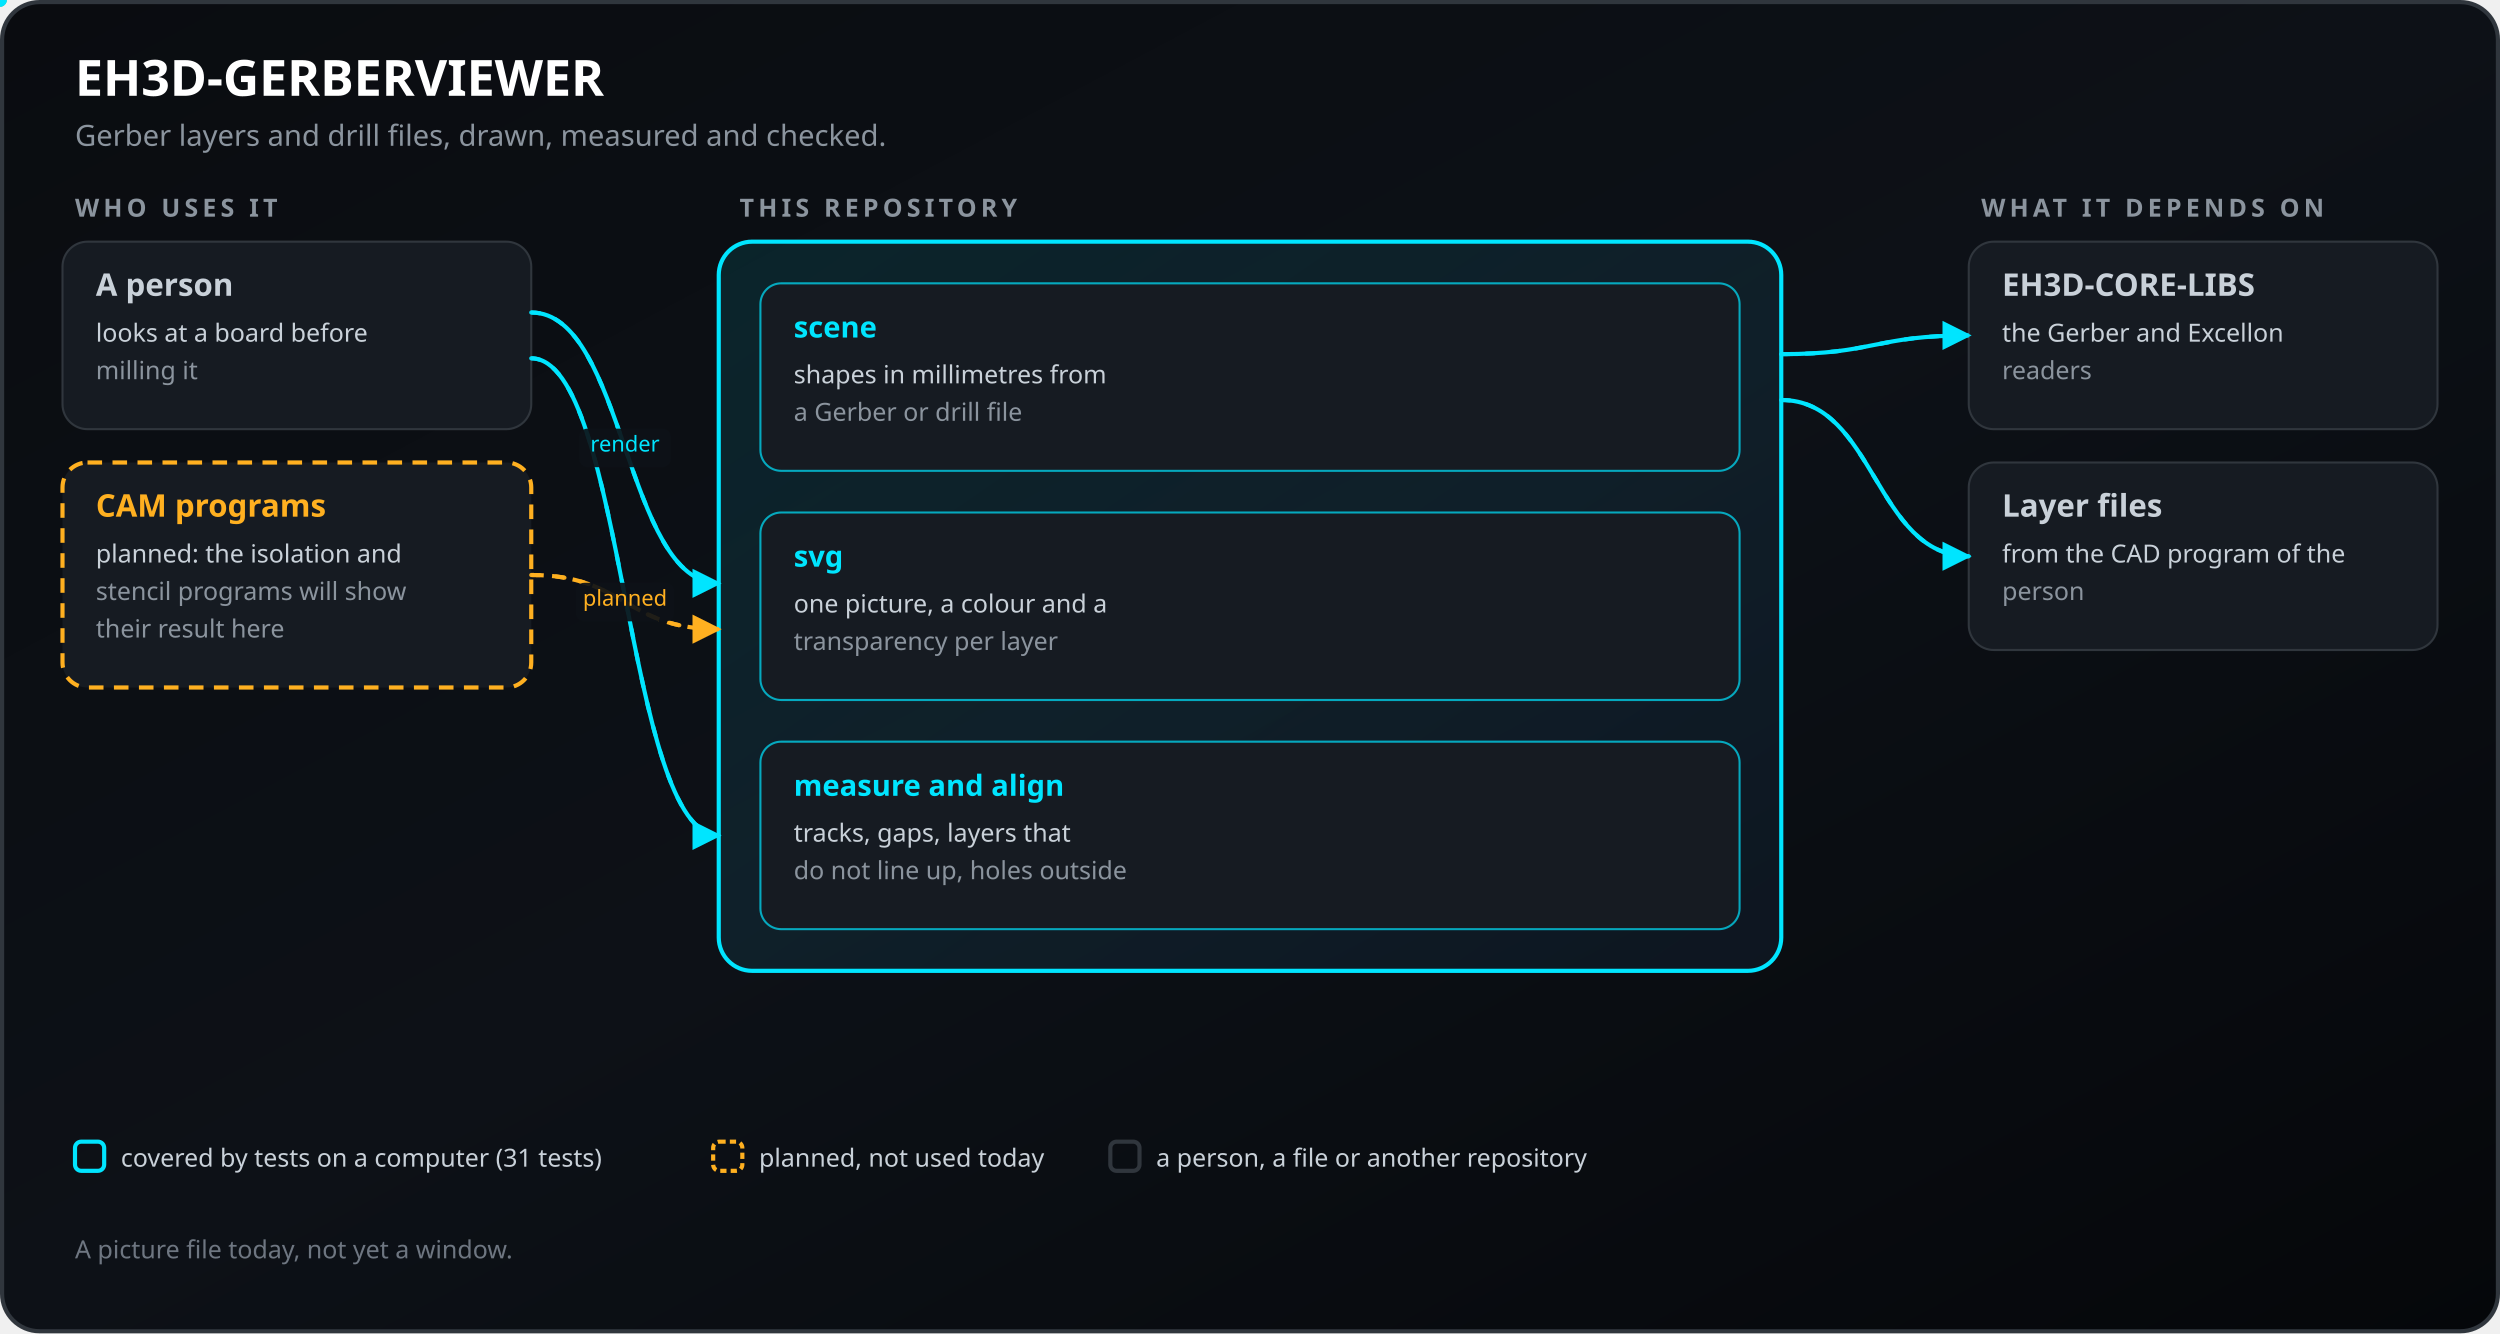
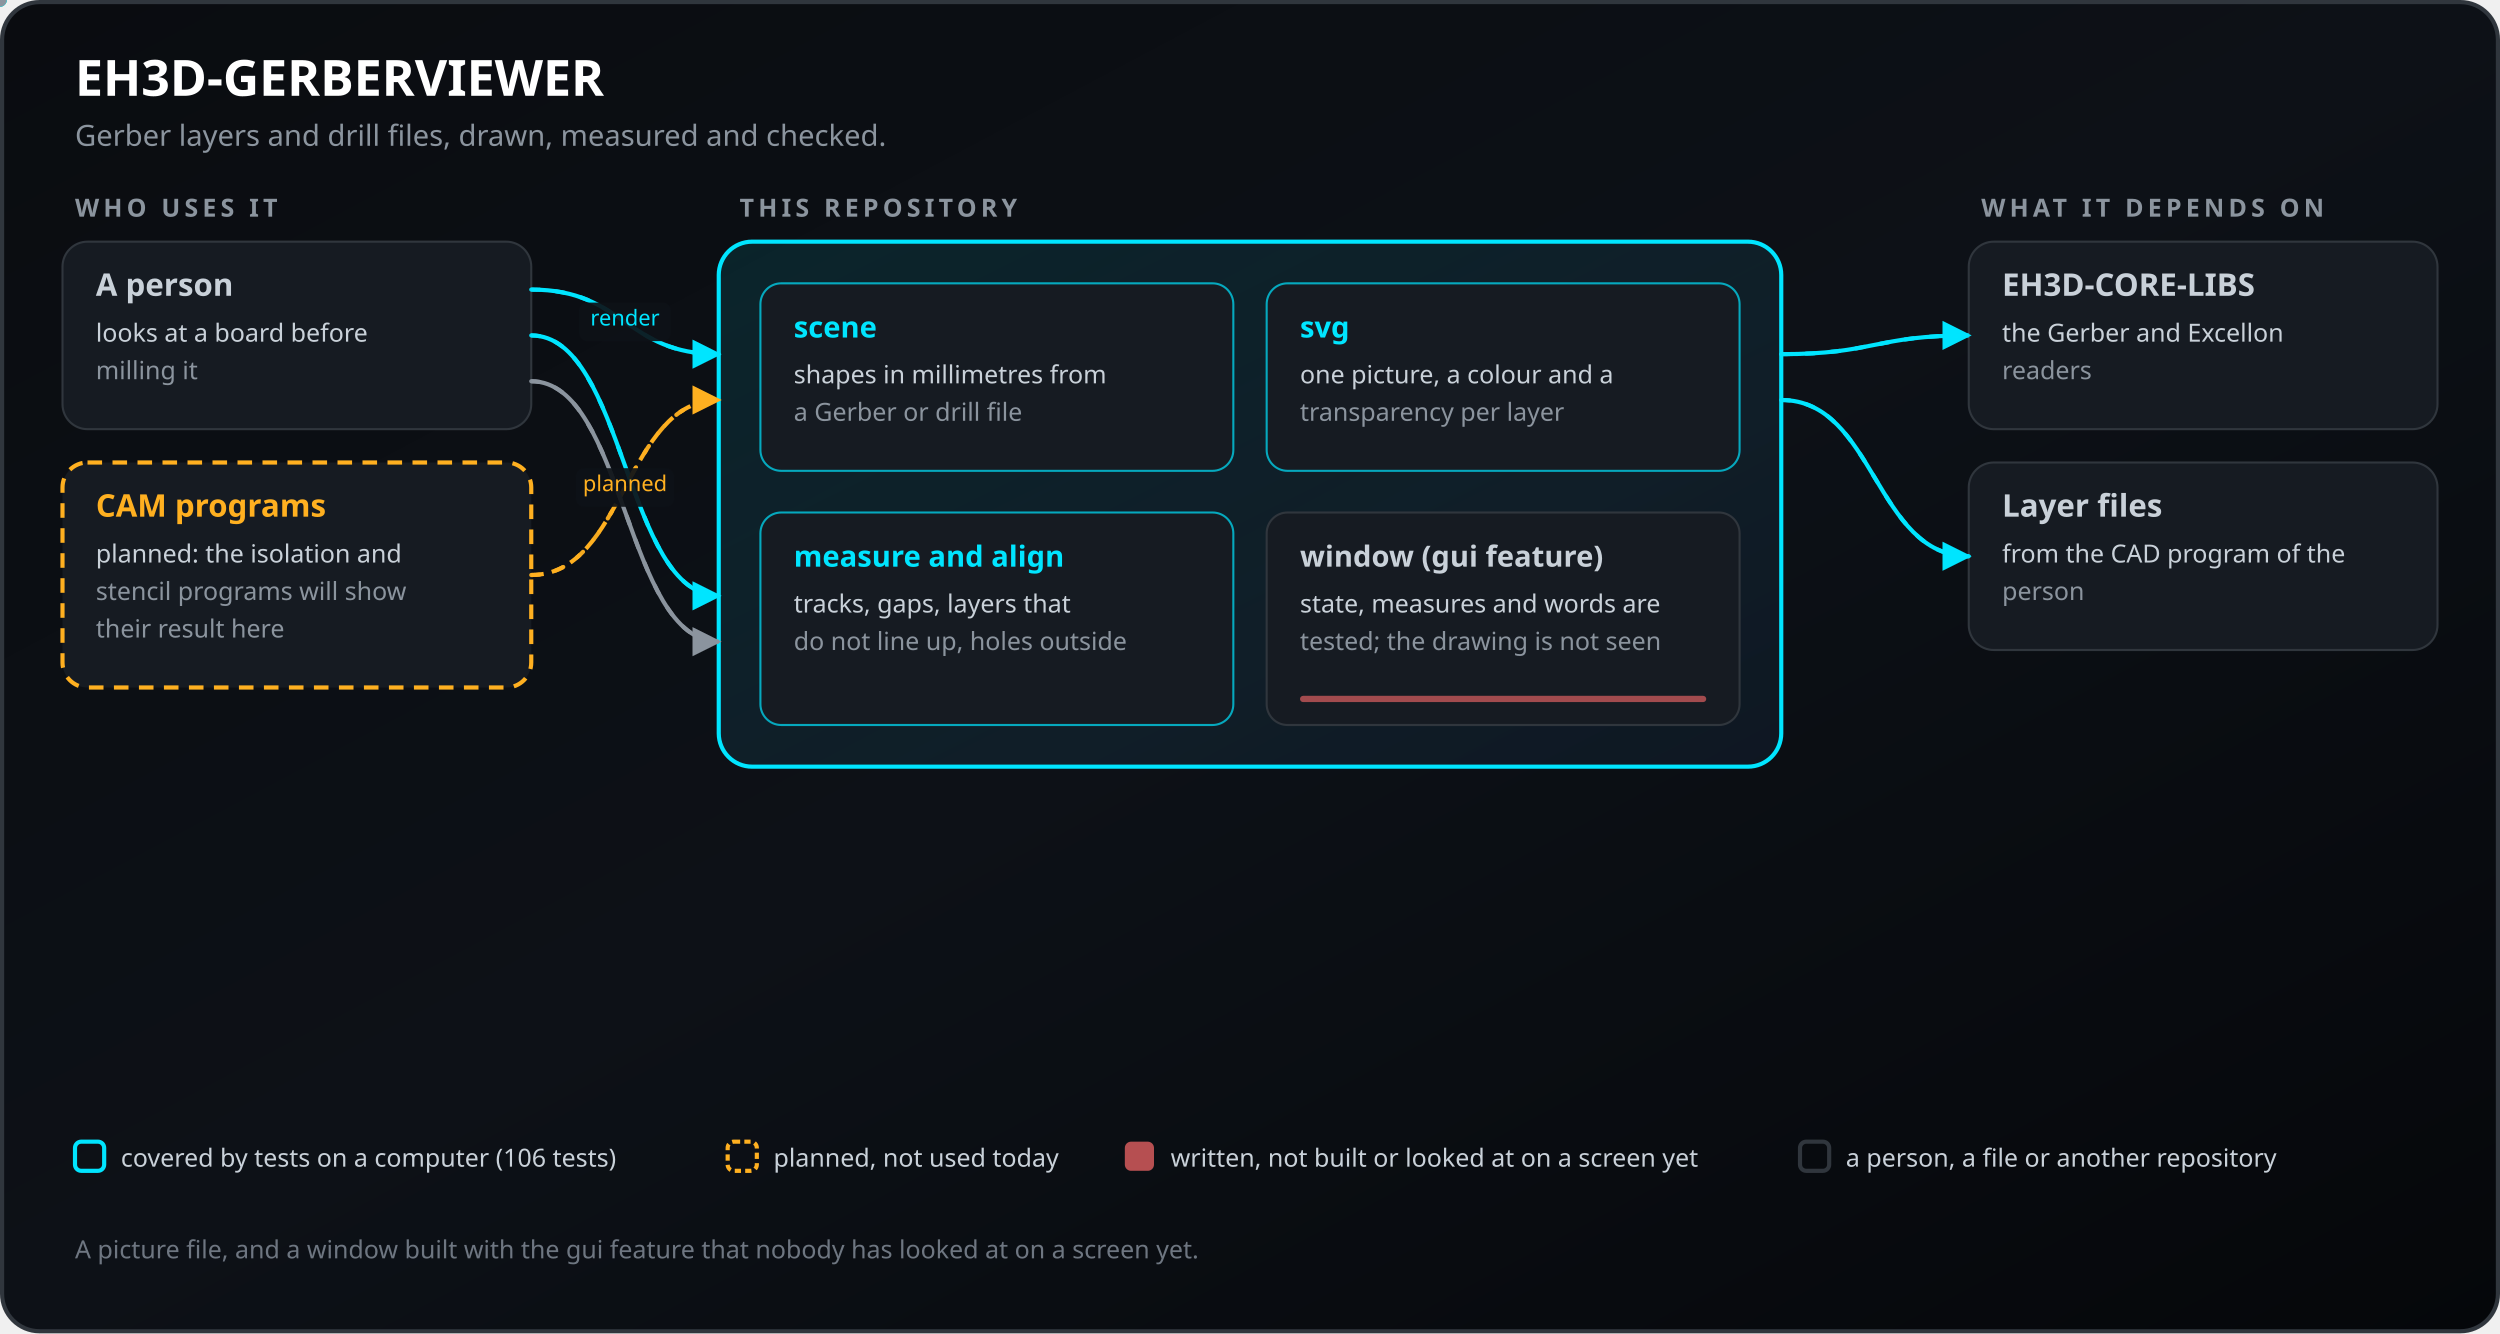
<svg xmlns="http://www.w3.org/2000/svg" viewBox="0 0 1200 640" width="1200" height="640" role="img" aria-labelledby="t d" font-family="'Segoe UI','Noto Sans','Noto Sans CJK SC','Microsoft YaHei','Yu Gothic','Helvetica Neue',Helvetica,Arial,sans-serif">
  <defs>
    <linearGradient id="bg" x1="0" y1="0" x2="1" y2="1">
      <stop offset="0" stop-color="#0A0C10" />
      <stop offset="0.5" stop-color="#0D1117" />
      <stop offset="1" stop-color="#05070A" />
    </linearGradient>
    <linearGradient id="card" x1="0" y1="0" x2="1" y2="1">
      <stop offset="0" stop-color="#121821" />
      <stop offset="1" stop-color="#0B0F15" />
    </linearGradient>
    <linearGradient id="line" x1="0" y1="0" x2="1" y2="0">
      <stop offset="0" stop-color="#00E5FF" />
      <stop offset="1" stop-color="#FF0055" />
    </linearGradient>
    <filter id="glow" x="-50%" y="-50%" width="200%" height="200%">
      <feGaussianBlur stdDeviation="3" result="b" />
      <feMerge>
        <feMergeNode in="b" />
        <feMergeNode in="SourceGraphic" />
      </feMerge>
    </filter>
    <linearGradient id="svc" x1="0" y1="0" x2="1" y2="1">
      <stop offset="0" stop-color="#00E5FF" stop-opacity="0.10" />
      <stop offset="1" stop-color="#4DA3FF" stop-opacity="0.06" />
    </linearGradient>
    <marker id="m00E5FF" viewBox="0 0 10 10" refX="9" refY="5" markerWidth="7" markerHeight="7" orient="auto-start-reverse">
      <path d="M0 0L10 5L0 10z" fill="#00E5FF" />
    </marker>
+     <marker id="mC9D1D9" viewBox="0 0 10 10" refX="9" refY="5" markerWidth="7" markerHeight="7" orient="auto-start-reverse">
+       <path d="M0 0L10 5L0 10z" fill="#C9D1D9" />
+     </marker>
    <marker id="mFFB020" viewBox="0 0 10 10" refX="9" refY="5" markerWidth="7" markerHeight="7" orient="auto-start-reverse">
      <path d="M0 0L10 5L0 10z" fill="#FFB020" />
    </marker>
    <marker id="m30363D" viewBox="0 0 10 10" refX="9" refY="5" markerWidth="7" markerHeight="7" orient="auto-start-reverse">
      <path d="M0 0L10 5L0 10z" fill="#8B949E" />
    </marker>
  </defs>
  <rect x="1" y="1" width="1198" height="638" rx="18" fill="url(#bg)" stroke="#30363D" stroke-width="2" />
  <text x="36" y="46" font-family="'Segoe UI','Noto Sans','Noto Sans CJK SC','Microsoft YaHei','Yu Gothic','Helvetica Neue',Helvetica,Arial,sans-serif" font-size="24" font-weight="700" fill="#FFFFFF" text-anchor="start">EH3D-GERBERVIEWER</text>
  <text x="36" y="70" font-family="'Segoe UI','Noto Sans','Noto Sans CJK SC','Microsoft YaHei','Yu Gothic','Helvetica Neue',Helvetica,Arial,sans-serif" font-size="14" font-weight="400" fill="#8B949E" text-anchor="start">Gerber layers and drill files, drawn, measured and checked.</text>
  <text x="36" y="104" font-family="'Segoe UI','Noto Sans','Noto Sans CJK SC','Microsoft YaHei','Yu Gothic','Helvetica Neue',Helvetica,Arial,sans-serif" font-size="12" font-weight="700" fill="#8B949E" text-anchor="start" letter-spacing="2">WHO USES IT</text>
  <text x="355" y="104" font-family="'Segoe UI','Noto Sans','Noto Sans CJK SC','Microsoft YaHei','Yu Gothic','Helvetica Neue',Helvetica,Arial,sans-serif" font-size="12" font-weight="700" fill="#8B949E" text-anchor="start" letter-spacing="2">THIS REPOSITORY</text>
  <text x="951" y="104" font-family="'Segoe UI','Noto Sans','Noto Sans CJK SC','Microsoft YaHei','Yu Gothic','Helvetica Neue',Helvetica,Arial,sans-serif" font-size="12" font-weight="700" fill="#8B949E" text-anchor="start" letter-spacing="2">WHAT IT DEPENDS ON</text>
-   <rect x="345" y="116" width="510" height="350" rx="16" fill="url(#svc)" stroke="#00E5FF" stroke-width="2">
+   <rect x="345" y="116" width="510" height="252" rx="16" fill="url(#svc)" stroke="#00E5FF" stroke-width="2">
    <animate attributeName="stroke-opacity" values="0.55;1;0.55" dur="4s" repeatCount="indefinite" />
  </rect>
  <rect x="30" y="116" width="225" height="90" rx="12" fill="#161B22" stroke="#30363D" stroke-width="1" />
  <text x="46" y="142" font-family="'Segoe UI','Noto Sans','Noto Sans CJK SC','Microsoft YaHei','Yu Gothic','Helvetica Neue',Helvetica,Arial,sans-serif" font-size="15" font-weight="700" fill="#C9D1D9" text-anchor="start">A person</text>
  <text x="46" y="164" font-family="'Segoe UI','Noto Sans','Noto Sans CJK SC','Microsoft YaHei','Yu Gothic','Helvetica Neue',Helvetica,Arial,sans-serif" font-size="12" font-weight="400" fill="#C9D1D9" text-anchor="start">looks at a board before</text>
  <text x="46" y="182" font-family="'Segoe UI','Noto Sans','Noto Sans CJK SC','Microsoft YaHei','Yu Gothic','Helvetica Neue',Helvetica,Arial,sans-serif" font-size="12" font-weight="400" fill="#8B949E" text-anchor="start">milling it</text>
  <rect x="30" y="222" width="225" height="108" rx="12" fill="#161B22" stroke="#FFB020" stroke-width="2" stroke-dasharray="7 5">
    <animate attributeName="stroke-dashoffset" from="0" to="-24" dur="3s" repeatCount="indefinite" />
  </rect>
  <text x="46" y="248" font-family="'Segoe UI','Noto Sans','Noto Sans CJK SC','Microsoft YaHei','Yu Gothic','Helvetica Neue',Helvetica,Arial,sans-serif" font-size="15" font-weight="700" fill="#FFB020" text-anchor="start">CAM programs</text>
  <text x="46" y="270" font-family="'Segoe UI','Noto Sans','Noto Sans CJK SC','Microsoft YaHei','Yu Gothic','Helvetica Neue',Helvetica,Arial,sans-serif" font-size="12" font-weight="400" fill="#C9D1D9" text-anchor="start">planned: the isolation and</text>
  <text x="46" y="288" font-family="'Segoe UI','Noto Sans','Noto Sans CJK SC','Microsoft YaHei','Yu Gothic','Helvetica Neue',Helvetica,Arial,sans-serif" font-size="12" font-weight="400" fill="#8B949E" text-anchor="start">stencil programs will show</text>
  <text x="46" y="306" font-family="'Segoe UI','Noto Sans','Noto Sans CJK SC','Microsoft YaHei','Yu Gothic','Helvetica Neue',Helvetica,Arial,sans-serif" font-size="12" font-weight="400" fill="#8B949E" text-anchor="start">their result here</text>
-   <rect x="365" y="136" width="470" height="90" rx="10" fill="#161B22" stroke="#00E5FF" stroke-width="1" stroke-opacity="0.7">
+   <rect x="365" y="136" width="227" height="90" rx="10" fill="#161B22" stroke="#00E5FF" stroke-width="1" stroke-opacity="0.7">
    <animate attributeName="stroke-opacity" values="0.45;1;0.45;0.45" keyTimes="0;0.08;0.2;1" dur="6s" begin="0s" repeatCount="indefinite" />
    <animate attributeName="stroke-width" values="1;2.4;1;1" keyTimes="0;0.08;0.2;1" dur="6s" begin="0s" repeatCount="indefinite" />
  </rect>
  <text x="381" y="162" font-family="'Segoe UI','Noto Sans','Noto Sans CJK SC','Microsoft YaHei','Yu Gothic','Helvetica Neue',Helvetica,Arial,sans-serif" font-size="14" font-weight="700" fill="#00E5FF" text-anchor="start">scene</text>
  <text x="381" y="184" font-family="'Segoe UI','Noto Sans','Noto Sans CJK SC','Microsoft YaHei','Yu Gothic','Helvetica Neue',Helvetica,Arial,sans-serif" font-size="12" font-weight="400" fill="#C9D1D9" text-anchor="start">shapes in millimetres from</text>
  <text x="381" y="202" font-family="'Segoe UI','Noto Sans','Noto Sans CJK SC','Microsoft YaHei','Yu Gothic','Helvetica Neue',Helvetica,Arial,sans-serif" font-size="12" font-weight="400" fill="#8B949E" text-anchor="start">a Gerber or drill file</text>
-   <rect x="365" y="246" width="470" height="90" rx="10" fill="#161B22" stroke="#00E5FF" stroke-width="1" stroke-opacity="0.7">
+   <rect x="608" y="136" width="227" height="90" rx="10" fill="#161B22" stroke="#00E5FF" stroke-width="1" stroke-opacity="0.7">
    <animate attributeName="stroke-opacity" values="0.45;1;0.45;0.45" keyTimes="0;0.08;0.2;1" dur="6s" begin="1s" repeatCount="indefinite" />
    <animate attributeName="stroke-width" values="1;2.4;1;1" keyTimes="0;0.08;0.2;1" dur="6s" begin="1s" repeatCount="indefinite" />
  </rect>
-   <text x="381" y="272" font-family="'Segoe UI','Noto Sans','Noto Sans CJK SC','Microsoft YaHei','Yu Gothic','Helvetica Neue',Helvetica,Arial,sans-serif" font-size="14" font-weight="700" fill="#00E5FF" text-anchor="start">svg</text>
-   <text x="381" y="294" font-family="'Segoe UI','Noto Sans','Noto Sans CJK SC','Microsoft YaHei','Yu Gothic','Helvetica Neue',Helvetica,Arial,sans-serif" font-size="12" font-weight="400" fill="#C9D1D9" text-anchor="start">one picture, a colour and a</text>
-   <text x="381" y="312" font-family="'Segoe UI','Noto Sans','Noto Sans CJK SC','Microsoft YaHei','Yu Gothic','Helvetica Neue',Helvetica,Arial,sans-serif" font-size="12" font-weight="400" fill="#8B949E" text-anchor="start">transparency per layer</text>
-   <rect x="365" y="356" width="470" height="90" rx="10" fill="#161B22" stroke="#00E5FF" stroke-width="1" stroke-opacity="0.7">
+   <text x="624" y="162" font-family="'Segoe UI','Noto Sans','Noto Sans CJK SC','Microsoft YaHei','Yu Gothic','Helvetica Neue',Helvetica,Arial,sans-serif" font-size="14" font-weight="700" fill="#00E5FF" text-anchor="start">svg</text>
+   <text x="624" y="184" font-family="'Segoe UI','Noto Sans','Noto Sans CJK SC','Microsoft YaHei','Yu Gothic','Helvetica Neue',Helvetica,Arial,sans-serif" font-size="12" font-weight="400" fill="#C9D1D9" text-anchor="start">one picture, a colour and a</text>
+   <text x="624" y="202" font-family="'Segoe UI','Noto Sans','Noto Sans CJK SC','Microsoft YaHei','Yu Gothic','Helvetica Neue',Helvetica,Arial,sans-serif" font-size="12" font-weight="400" fill="#8B949E" text-anchor="start">transparency per layer</text>
+   <rect x="365" y="246" width="227" height="102" rx="10" fill="#161B22" stroke="#00E5FF" stroke-width="1" stroke-opacity="0.7">
    <animate attributeName="stroke-opacity" values="0.45;1;0.45;0.45" keyTimes="0;0.08;0.2;1" dur="6s" begin="2s" repeatCount="indefinite" />
    <animate attributeName="stroke-width" values="1;2.4;1;1" keyTimes="0;0.08;0.2;1" dur="6s" begin="2s" repeatCount="indefinite" />
  </rect>
-   <text x="381" y="382" font-family="'Segoe UI','Noto Sans','Noto Sans CJK SC','Microsoft YaHei','Yu Gothic','Helvetica Neue',Helvetica,Arial,sans-serif" font-size="14" font-weight="700" fill="#00E5FF" text-anchor="start">measure and align</text>
-   <text x="381" y="404" font-family="'Segoe UI','Noto Sans','Noto Sans CJK SC','Microsoft YaHei','Yu Gothic','Helvetica Neue',Helvetica,Arial,sans-serif" font-size="12" font-weight="400" fill="#C9D1D9" text-anchor="start">tracks, gaps, layers that</text>
-   <text x="381" y="422" font-family="'Segoe UI','Noto Sans','Noto Sans CJK SC','Microsoft YaHei','Yu Gothic','Helvetica Neue',Helvetica,Arial,sans-serif" font-size="12" font-weight="400" fill="#8B949E" text-anchor="start">do not line up, holes outside</text>
+   <text x="381" y="272" font-family="'Segoe UI','Noto Sans','Noto Sans CJK SC','Microsoft YaHei','Yu Gothic','Helvetica Neue',Helvetica,Arial,sans-serif" font-size="14" font-weight="700" fill="#00E5FF" text-anchor="start">measure and align</text>
+   <text x="381" y="294" font-family="'Segoe UI','Noto Sans','Noto Sans CJK SC','Microsoft YaHei','Yu Gothic','Helvetica Neue',Helvetica,Arial,sans-serif" font-size="12" font-weight="400" fill="#C9D1D9" text-anchor="start">tracks, gaps, layers that</text>
+   <text x="381" y="312" font-family="'Segoe UI','Noto Sans','Noto Sans CJK SC','Microsoft YaHei','Yu Gothic','Helvetica Neue',Helvetica,Arial,sans-serif" font-size="12" font-weight="400" fill="#8B949E" text-anchor="start">do not line up, holes outside</text>
+   <rect x="608" y="246" width="227" height="102" rx="10" fill="#161B22" stroke="#30363D" stroke-width="1">
+     <animate attributeName="stroke-opacity" values="0.45;1;0.45;0.45" keyTimes="0;0.08;0.2;1" dur="6s" begin="3s" repeatCount="indefinite" />
+     <animate attributeName="stroke-width" values="1;2.4;1;1" keyTimes="0;0.08;0.2;1" dur="6s" begin="3s" repeatCount="indefinite" />
+   </rect>
+   <text x="624" y="272" font-family="'Segoe UI','Noto Sans','Noto Sans CJK SC','Microsoft YaHei','Yu Gothic','Helvetica Neue',Helvetica,Arial,sans-serif" font-size="14" font-weight="700" fill="#C9D1D9" text-anchor="start">window (gui feature)</text>
+   <text x="624" y="294" font-family="'Segoe UI','Noto Sans','Noto Sans CJK SC','Microsoft YaHei','Yu Gothic','Helvetica Neue',Helvetica,Arial,sans-serif" font-size="12" font-weight="400" fill="#C9D1D9" text-anchor="start">state, measures and words are</text>
+   <text x="624" y="312" font-family="'Segoe UI','Noto Sans','Noto Sans CJK SC','Microsoft YaHei','Yu Gothic','Helvetica Neue',Helvetica,Arial,sans-serif" font-size="12" font-weight="400" fill="#8B949E" text-anchor="start">tested; the drawing is not seen</text>
+   <rect x="624" y="334" width="195" height="3" rx="1.5" fill="#FF6B6B" opacity="0.6">
+     <animate attributeName="opacity" values="0.25;0.85;0.25" dur="2.8s" repeatCount="indefinite" />
+   </rect>
  <rect x="945" y="116" width="225" height="90" rx="12" fill="#161B22" stroke="#30363D" stroke-width="1" />
  <text x="961" y="142" font-family="'Segoe UI','Noto Sans','Noto Sans CJK SC','Microsoft YaHei','Yu Gothic','Helvetica Neue',Helvetica,Arial,sans-serif" font-size="15" font-weight="700" fill="#C9D1D9" text-anchor="start">EH3D-CORE-LIBS</text>
  <text x="961" y="164" font-family="'Segoe UI','Noto Sans','Noto Sans CJK SC','Microsoft YaHei','Yu Gothic','Helvetica Neue',Helvetica,Arial,sans-serif" font-size="12" font-weight="400" fill="#C9D1D9" text-anchor="start">the Gerber and Excellon</text>
  <text x="961" y="182" font-family="'Segoe UI','Noto Sans','Noto Sans CJK SC','Microsoft YaHei','Yu Gothic','Helvetica Neue',Helvetica,Arial,sans-serif" font-size="12" font-weight="400" fill="#8B949E" text-anchor="start">readers</text>
  <rect x="945" y="222" width="225" height="90" rx="12" fill="#161B22" stroke="#30363D" stroke-width="1" />
  <text x="961" y="248" font-family="'Segoe UI','Noto Sans','Noto Sans CJK SC','Microsoft YaHei','Yu Gothic','Helvetica Neue',Helvetica,Arial,sans-serif" font-size="15" font-weight="700" fill="#C9D1D9" text-anchor="start">Layer files</text>
  <text x="961" y="270" font-family="'Segoe UI','Noto Sans','Noto Sans CJK SC','Microsoft YaHei','Yu Gothic','Helvetica Neue',Helvetica,Arial,sans-serif" font-size="12" font-weight="400" fill="#C9D1D9" text-anchor="start">from the CAD program of the</text>
  <text x="961" y="288" font-family="'Segoe UI','Noto Sans','Noto Sans CJK SC','Microsoft YaHei','Yu Gothic','Helvetica Neue',Helvetica,Arial,sans-serif" font-size="12" font-weight="400" fill="#8B949E" text-anchor="start">person</text>
-   <path id="p0" d="M255 150 C300 150 300 280 345 280" stroke="#00E5FF" stroke-width="2" fill="none" marker-end="url(#m00E5FF)" />
-   <path d="M255 150 C300 150 300 280 345 280" stroke="#00E5FF" stroke-width="2" fill="none" stroke-linecap="round" stroke-dasharray="4 8" opacity="0.95">
+   <path id="p0" d="M255 139 C300 139 300 170 345 170" stroke="#00E5FF" stroke-width="2" fill="none" marker-end="url(#m00E5FF)" />
+   <path d="M255 139 C300 139 300 170 345 170" stroke="#00E5FF" stroke-width="2" fill="none" stroke-linecap="round" stroke-dasharray="4 8" opacity="0.95">
    <animate attributeName="stroke-dashoffset" from="0" to="-24" dur="1.2s" repeatCount="indefinite" />
  </path>
  <circle r="3.2" fill="#00E5FF">
    <animateMotion dur="1.8s" begin="0.00s" repeatCount="indefinite">
      <mpath href="#p0" />
    </animateMotion>
    <animate attributeName="opacity" values="0;1;1;0" keyTimes="0;0.15;0.85;1" dur="1.8s" begin="0.00s" repeatCount="indefinite" />
  </circle>
-   <path id="p1" d="M255 172 C300 172 300 401 345 401" stroke="#00E5FF" stroke-width="2" fill="none" marker-end="url(#m00E5FF)" />
-   <path d="M255 172 C300 172 300 401 345 401" stroke="#00E5FF" stroke-width="2" fill="none" stroke-linecap="round" stroke-dasharray="4 8" opacity="0.95">
+   <path id="p1" d="M255 161 C300 161 300 286 345 286" stroke="#00E5FF" stroke-width="2" fill="none" marker-end="url(#m00E5FF)" />
+   <path d="M255 161 C300 161 300 286 345 286" stroke="#00E5FF" stroke-width="2" fill="none" stroke-linecap="round" stroke-dasharray="4 8" opacity="0.95">
    <animate attributeName="stroke-dashoffset" from="0" to="-24" dur="1.2s" repeatCount="indefinite" />
  </path>
  <circle r="3.2" fill="#00E5FF">
    <animateMotion dur="1.8s" begin="0.35s" repeatCount="indefinite">
      <mpath href="#p1" />
    </animateMotion>
    <animate attributeName="opacity" values="0;1;1;0" keyTimes="0;0.15;0.85;1" dur="1.8s" begin="0.35s" repeatCount="indefinite" />
  </circle>
-   <path id="p2" d="M255 276 C300 276 300 302 345 302" stroke="#FFB020" stroke-width="2" fill="none" stroke-dasharray="6 4" marker-end="url(#mFFB020)" />
-   <path d="M255 276 C300 276 300 302 345 302" stroke="#FFB020" stroke-width="2" fill="none" stroke-linecap="round" stroke-dasharray="4 8" opacity="0.95">
+   <path id="p2" d="M255 276 C300 276 300 192 345 192" stroke="#FFB020" stroke-width="2" fill="none" stroke-dasharray="6 4" marker-end="url(#mFFB020)" />
+   <path d="M255 276 C300 276 300 192 345 192" stroke="#FFB020" stroke-width="2" fill="none" stroke-linecap="round" stroke-dasharray="4 8" opacity="0.95">
    <animate attributeName="stroke-dashoffset" from="0" to="-24" dur="1.2s" repeatCount="indefinite" />
  </path>
  <circle r="3.2" fill="#FFB020">
    <animateMotion dur="1.8s" begin="0.70s" repeatCount="indefinite">
      <mpath href="#p2" />
    </animateMotion>
    <animate attributeName="opacity" values="0;1;1;0" keyTimes="0;0.15;0.85;1" dur="1.8s" begin="0.70s" repeatCount="indefinite" />
  </circle>
  <path id="p3" d="M855 170 C900 170 900 161 945 161" stroke="#00E5FF" stroke-width="2" fill="none" marker-end="url(#m00E5FF)" />
  <path d="M855 170 C900 170 900 161 945 161" stroke="#00E5FF" stroke-width="2" fill="none" stroke-linecap="round" stroke-dasharray="4 8" opacity="0.95">
    <animate attributeName="stroke-dashoffset" from="0" to="-24" dur="1.2s" repeatCount="indefinite" />
  </path>
  <circle r="3.2" fill="#00E5FF">
    <animateMotion dur="1.8s" begin="1.05s" repeatCount="indefinite">
      <mpath href="#p3" />
    </animateMotion>
    <animate attributeName="opacity" values="0;1;1;0" keyTimes="0;0.15;0.85;1" dur="1.8s" begin="1.05s" repeatCount="indefinite" />
  </circle>
  <path id="p4" d="M855 192 C900 192 900 267 945 267" stroke="#00E5FF" stroke-width="2" fill="none" marker-end="url(#m00E5FF)" />
  <path d="M855 192 C900 192 900 267 945 267" stroke="#00E5FF" stroke-width="2" fill="none" stroke-linecap="round" stroke-dasharray="4 8" opacity="0.95">
    <animate attributeName="stroke-dashoffset" from="0" to="-24" dur="1.2s" repeatCount="indefinite" />
  </path>
  <circle r="3.2" fill="#00E5FF">
    <animateMotion dur="1.8s" begin="1.40s" repeatCount="indefinite">
      <mpath href="#p4" />
    </animateMotion>
    <animate attributeName="opacity" values="0;1;1;0" keyTimes="0;0.15;0.85;1" dur="1.8s" begin="1.40s" repeatCount="indefinite" />
  </circle>
-   <rect x="277.99" y="205.75" width="44.02" height="18.5" rx="4" fill="#0D1117" opacity="0.92" />
-   <text x="300" y="216.75" font-family="'Segoe UI','Noto Sans','Noto Sans CJK SC','Microsoft YaHei','Yu Gothic','Helvetica Neue',Helvetica,Arial,sans-serif" font-size="10.5" font-weight="400" fill="#00E5FF" text-anchor="middle">render</text>
-   <rect x="276.415" y="279.75" width="47.17" height="18.5" rx="4" fill="#0D1117" opacity="0.92" />
-   <text x="300" y="290.75" font-family="'Segoe UI','Noto Sans','Noto Sans CJK SC','Microsoft YaHei','Yu Gothic','Helvetica Neue',Helvetica,Arial,sans-serif" font-size="10.5" font-weight="400" fill="#FFB020" text-anchor="middle">planned</text>
+   <path id="p5" d="M255 183 C300 183 300 308 345 308" stroke="#8B949E" stroke-width="2" fill="none" marker-end="url(#m30363D)" />
+   <path d="M255 183 C300 183 300 308 345 308" stroke="#8B949E" stroke-width="2" fill="none" stroke-linecap="round" stroke-dasharray="4 8" opacity="0.95">
+     <animate attributeName="stroke-dashoffset" from="0" to="-24" dur="1.2s" repeatCount="indefinite" />
+   </path>
+   <circle r="3.2" fill="#8B949E">
+     <animateMotion dur="1.8s" begin="1.75s" repeatCount="indefinite">
+       <mpath href="#p5" />
+     </animateMotion>
+     <animate attributeName="opacity" values="0;1;1;0" keyTimes="0;0.15;0.85;1" dur="1.8s" begin="1.75s" repeatCount="indefinite" />
+   </circle>
+   <rect x="277.99" y="145.25" width="44.02" height="18.5" rx="4" fill="#0D1117" opacity="0.92" />
+   <text x="300" y="156.25" font-family="'Segoe UI','Noto Sans','Noto Sans CJK SC','Microsoft YaHei','Yu Gothic','Helvetica Neue',Helvetica,Arial,sans-serif" font-size="10.5" font-weight="400" fill="#00E5FF" text-anchor="middle">render</text>
+   <rect x="276.415" y="224.75" width="47.17" height="18.5" rx="4" fill="#0D1117" opacity="0.92" />
+   <text x="300" y="235.75" font-family="'Segoe UI','Noto Sans','Noto Sans CJK SC','Microsoft YaHei','Yu Gothic','Helvetica Neue',Helvetica,Arial,sans-serif" font-size="10.5" font-weight="400" fill="#FFB020" text-anchor="middle">planned</text>
  <rect x="36" y="548" width="14" height="14" rx="3" fill="none" stroke="#00E5FF" stroke-width="2" />
-   <text x="58" y="560" font-family="'Segoe UI','Noto Sans','Noto Sans CJK SC','Microsoft YaHei','Yu Gothic','Helvetica Neue',Helvetica,Arial,sans-serif" font-size="12" font-weight="400" fill="#C9D1D9" text-anchor="start">covered by tests on a computer (31 tests)</text>
-   <rect x="342.32" y="548" width="14" height="14" rx="3" fill="none" stroke="#FFB020" stroke-width="2" stroke-dasharray="3 2" />
-   <text x="364.32" y="560" font-family="'Segoe UI','Noto Sans','Noto Sans CJK SC','Microsoft YaHei','Yu Gothic','Helvetica Neue',Helvetica,Arial,sans-serif" font-size="12" font-weight="400" fill="#C9D1D9" text-anchor="start">planned, not used today</text>
-   <rect x="532.96" y="548" width="14" height="14" rx="3" fill="none" stroke="#30363D" stroke-width="2" />
-   <text x="554.96" y="560" font-family="'Segoe UI','Noto Sans','Noto Sans CJK SC','Microsoft YaHei','Yu Gothic','Helvetica Neue',Helvetica,Arial,sans-serif" font-size="12" font-weight="400" fill="#C9D1D9" text-anchor="start">a person, a file or another repository</text>
-   <text x="36" y="604" font-family="'Segoe UI','Noto Sans','Noto Sans CJK SC','Microsoft YaHei','Yu Gothic','Helvetica Neue',Helvetica,Arial,sans-serif" font-size="12" font-weight="400" fill="#6E7681" text-anchor="start">A picture file today, not yet a window.</text>
+   <text x="58" y="560" font-family="'Segoe UI','Noto Sans','Noto Sans CJK SC','Microsoft YaHei','Yu Gothic','Helvetica Neue',Helvetica,Arial,sans-serif" font-size="12" font-weight="400" fill="#C9D1D9" text-anchor="start">covered by tests on a computer (106 tests)</text>
+   <rect x="349.28" y="548" width="14" height="14" rx="3" fill="none" stroke="#FFB020" stroke-width="2" stroke-dasharray="3 2" />
+   <text x="371.28" y="560" font-family="'Segoe UI','Noto Sans','Noto Sans CJK SC','Microsoft YaHei','Yu Gothic','Helvetica Neue',Helvetica,Arial,sans-serif" font-size="12" font-weight="400" fill="#C9D1D9" text-anchor="start">planned, not used today</text>
+   <rect x="539.92" y="548" width="14" height="14" rx="3" fill="#FF6B6B" opacity="0.7" />
+   <text x="561.92" y="560" font-family="'Segoe UI','Noto Sans','Noto Sans CJK SC','Microsoft YaHei','Yu Gothic','Helvetica Neue',Helvetica,Arial,sans-serif" font-size="12" font-weight="400" fill="#C9D1D9" text-anchor="start">written, not built or looked at on a screen yet</text>
+   <rect x="864.0" y="548" width="14" height="14" rx="3" fill="none" stroke="#30363D" stroke-width="2" />
+   <text x="886" y="560" font-family="'Segoe UI','Noto Sans','Noto Sans CJK SC','Microsoft YaHei','Yu Gothic','Helvetica Neue',Helvetica,Arial,sans-serif" font-size="12" font-weight="400" fill="#C9D1D9" text-anchor="start">a person, a file or another repository</text>
+   <text x="36" y="604" font-family="'Segoe UI','Noto Sans','Noto Sans CJK SC','Microsoft YaHei','Yu Gothic','Helvetica Neue',Helvetica,Arial,sans-serif" font-size="12" font-weight="400" fill="#6E7681" text-anchor="start">A picture file, and a window built with the gui feature that nobody has looked at on a screen yet.</text>
</svg>
